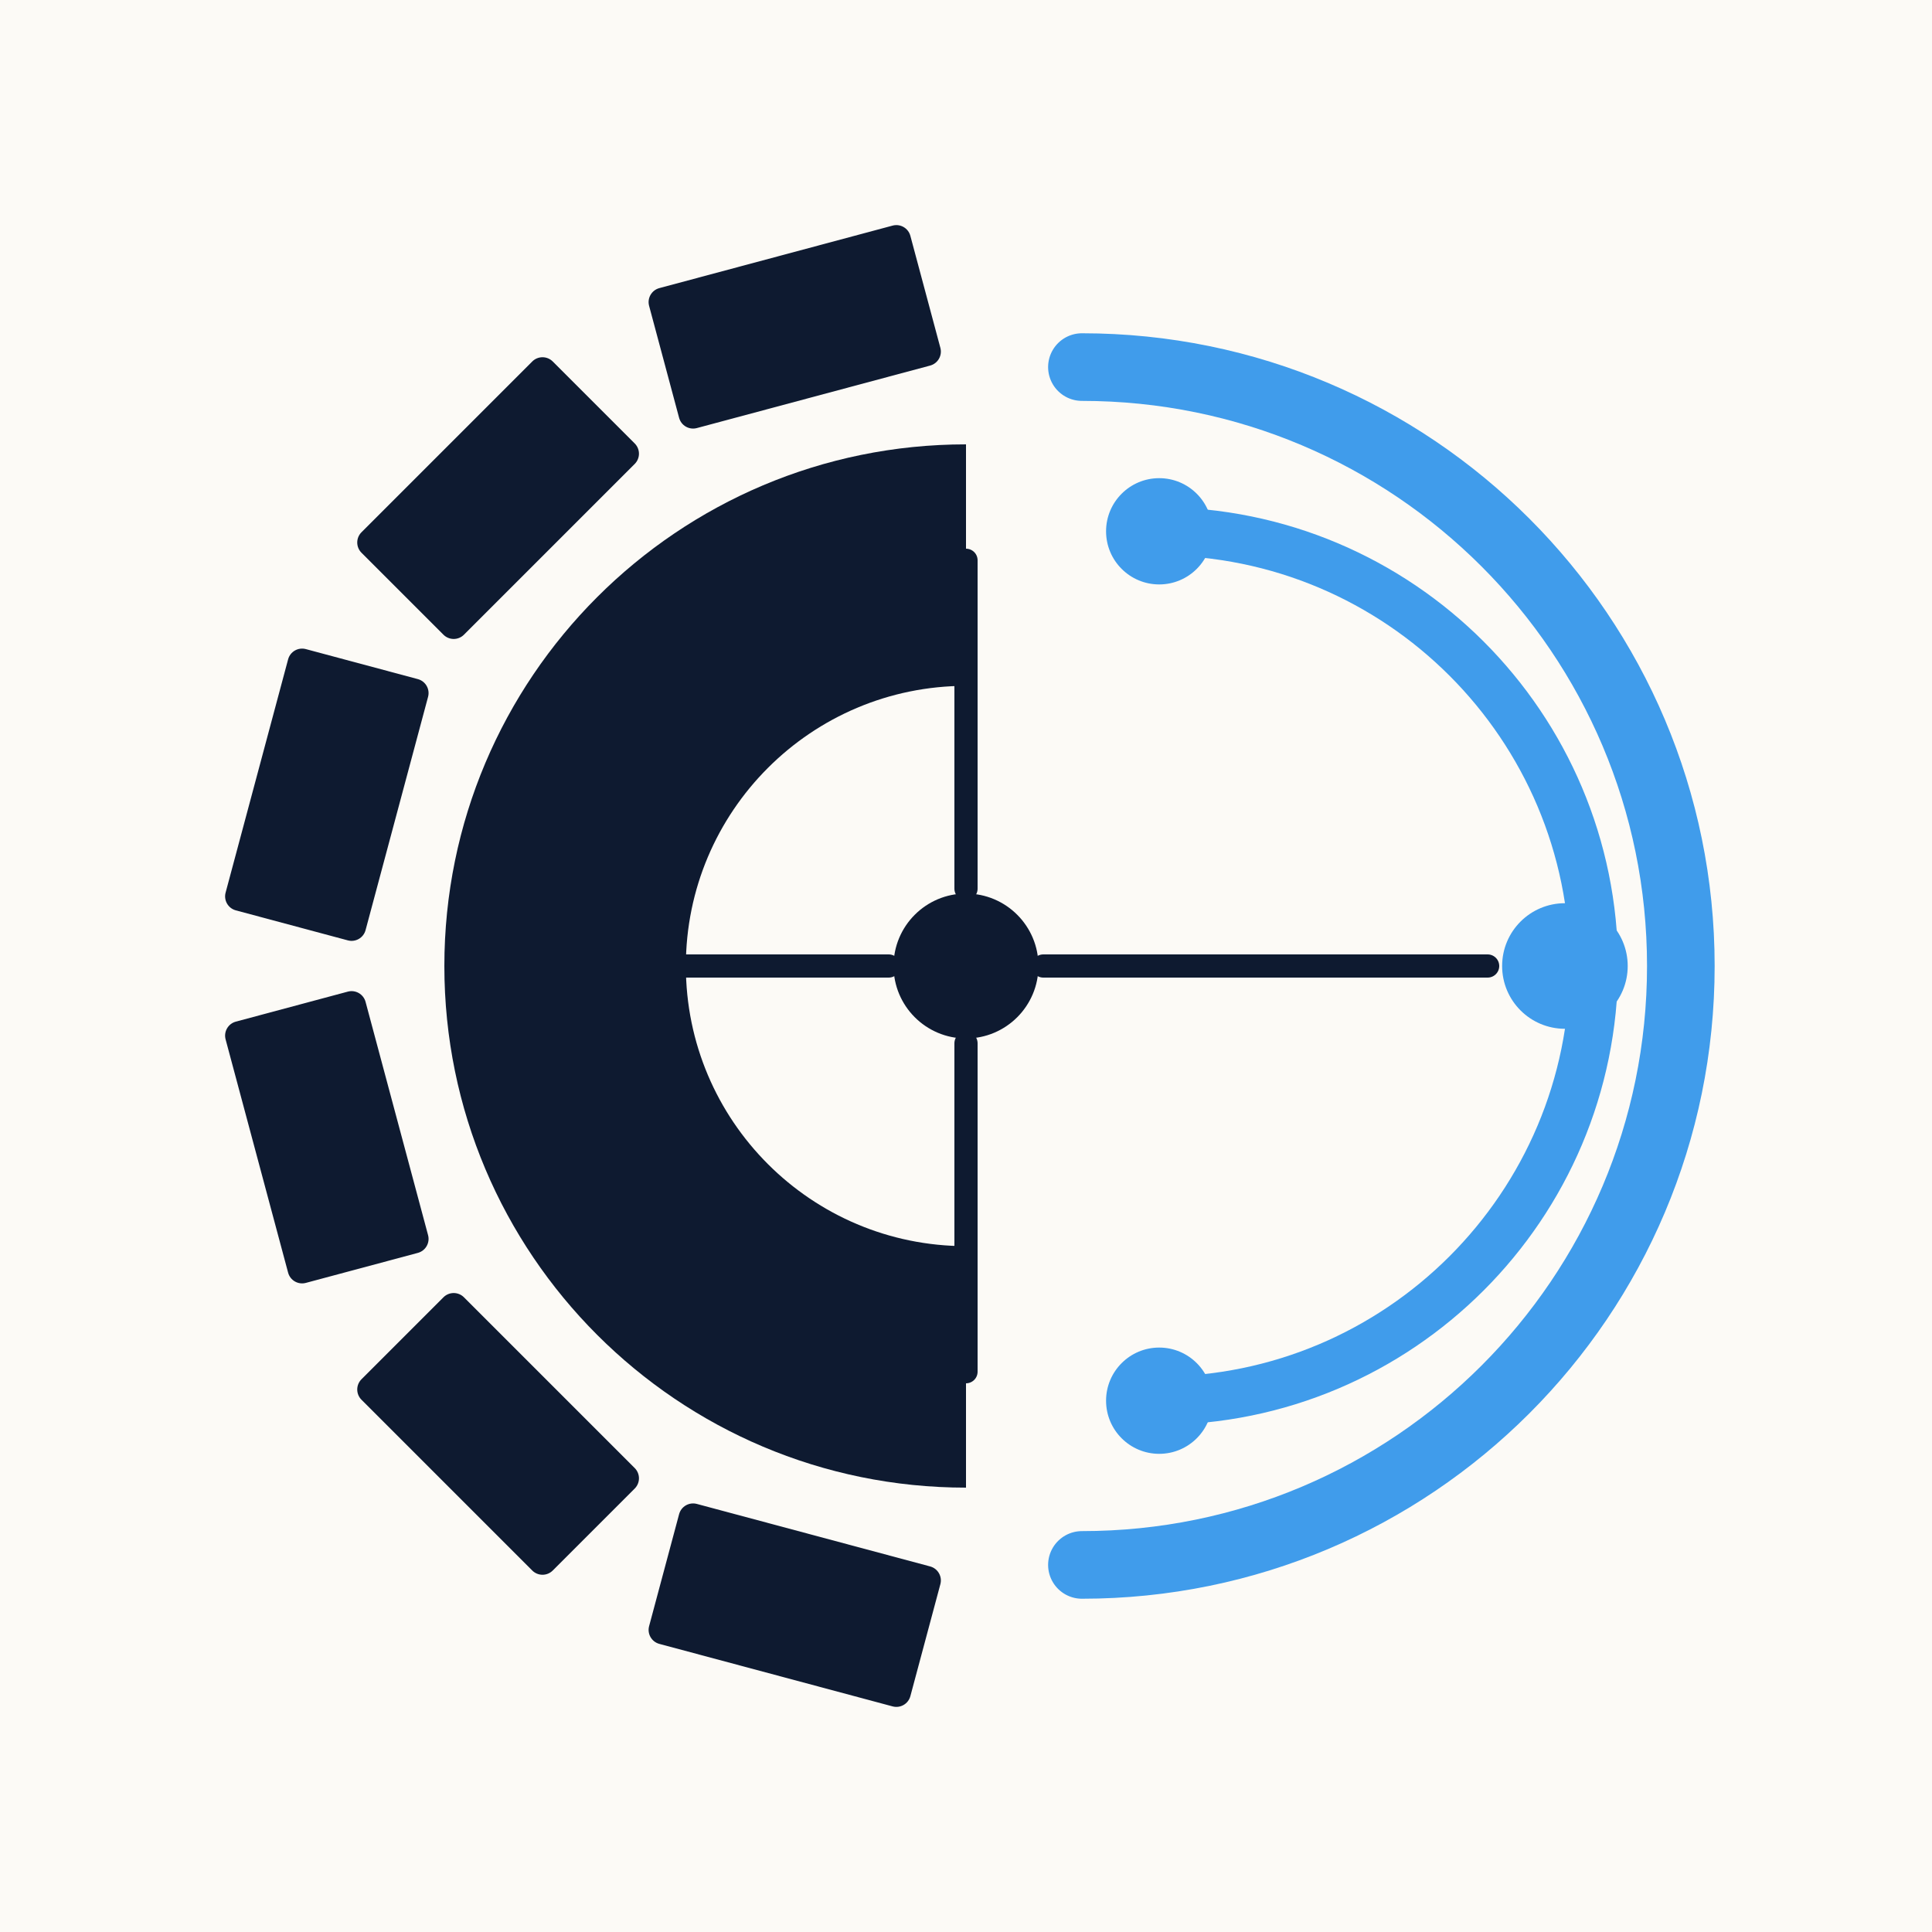
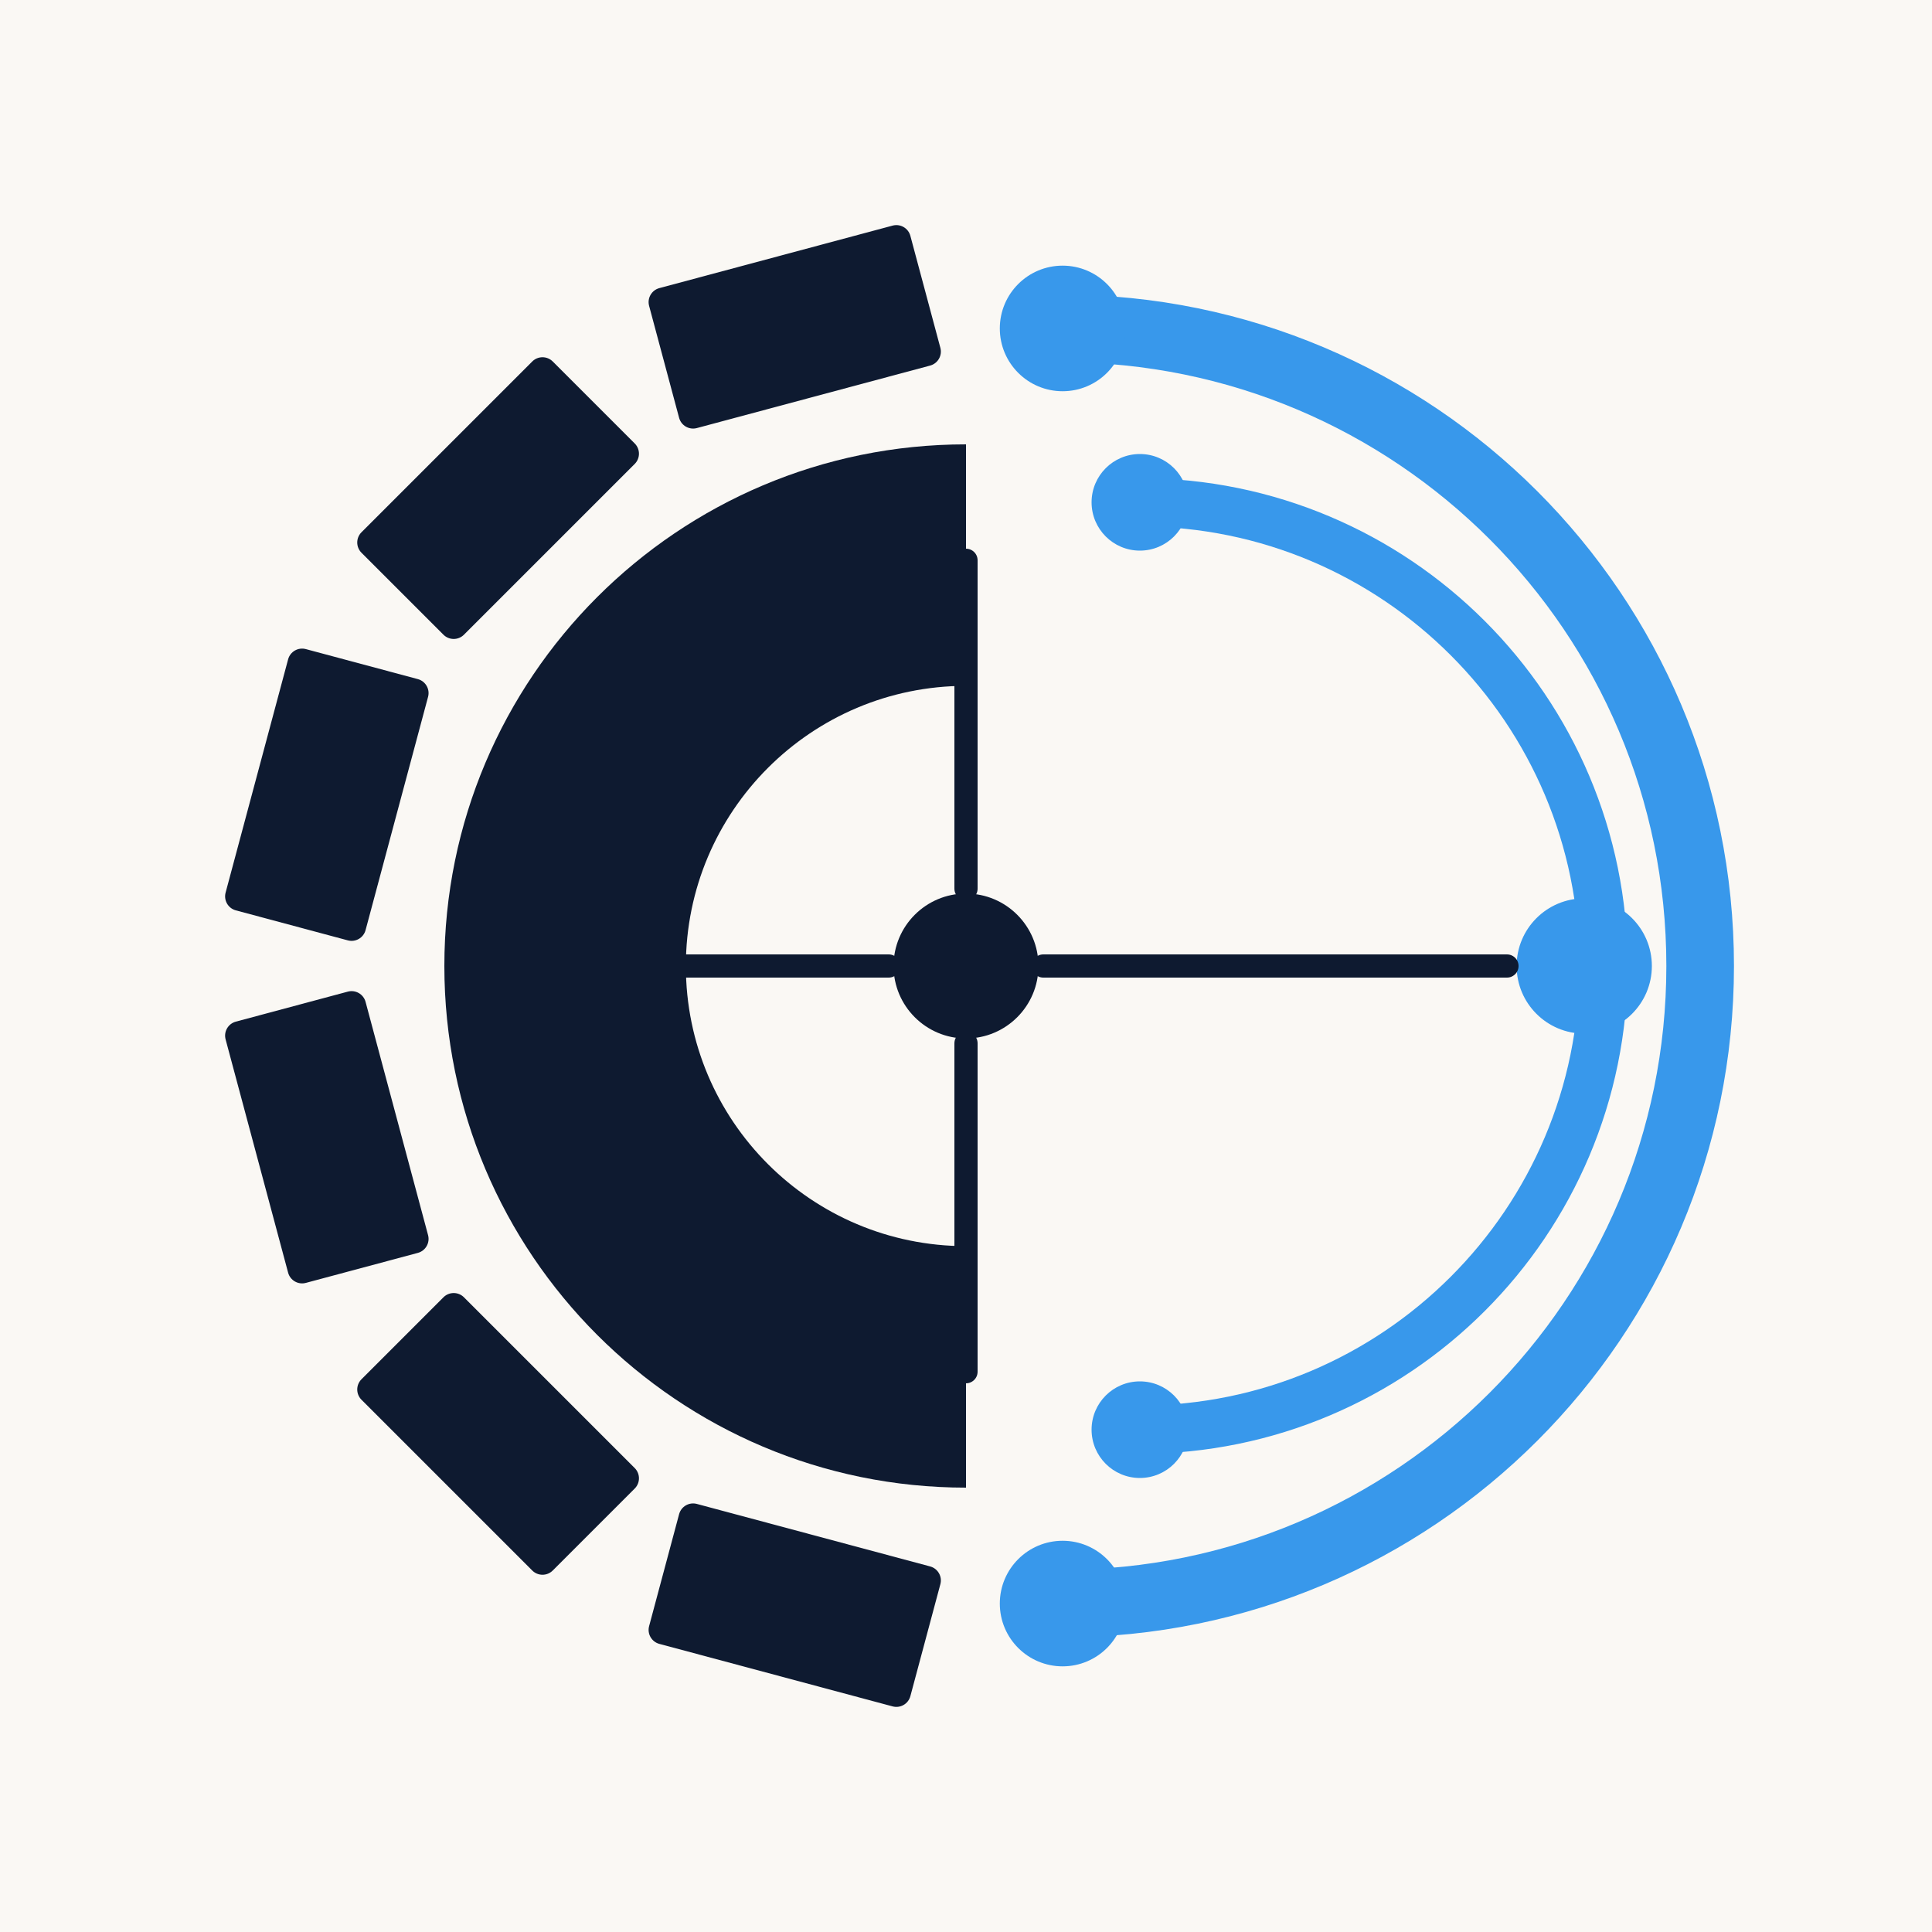
<svg xmlns="http://www.w3.org/2000/svg" viewBox="0 0 200 200" fill="none" role="img" aria-label="ROHLAX logo">
-   <rect width="200" height="200" fill="#FCFAF6" />
+   <rect width="200" height="200" fill="#FAF8F4" />
  <g clip-path="url(#L)">
    <circle cx="100" cy="100" r="54" fill="#0E1A30" />
-     <circle cx="100" cy="100" r="29" fill="#FCFAF6" />
+     <circle cx="100" cy="100" r="29" fill="#FAF8F4" />
    <g fill="#0E1A30">
      <g transform="rotate(-15 100 100)">
        <rect x="86" y="24" width="28" height="15" rx="1.5" />
      </g>
      <g transform="rotate(-45 100 100)">
        <rect x="86" y="24" width="28" height="15" rx="1.5" />
      </g>
      <g transform="rotate(-75 100 100)">
        <rect x="86" y="24" width="28" height="15" rx="1.5" />
      </g>
      <g transform="rotate(-105 100 100)">
        <rect x="86" y="24" width="28" height="15" rx="1.5" />
      </g>
      <g transform="rotate(-135 100 100)">
        <rect x="86" y="24" width="28" height="15" rx="1.5" />
      </g>
      <g transform="rotate(-165 100 100)">
        <rect x="86" y="24" width="28" height="15" rx="1.5" />
      </g>
    </g>
  </g>
-   <path d="M112 38 A62 62 0 0 1 112 162" stroke="#409CEB" stroke-width="7" stroke-linecap="round" fill="none" />
-   <path d="M120 55 A44 44 0 0 1 120 145" stroke="#409CEB" stroke-width="5" stroke-linecap="round" fill="none" />
-   <circle cx="162" cy="100" r="6.5" fill="#409CEB" />
-   <circle cx="120" cy="55" r="5.5" fill="#409CEB" />
-   <circle cx="120" cy="145" r="5.5" fill="#409CEB" />
+   <path d="M110 34 A64 64 0 0 1 110 166" stroke="#3898EB" stroke-width="7" stroke-linecap="round" fill="none" />
+   <path d="M118 52 A44 44 0 0 1 118 148" stroke="#3898EB" stroke-width="5" stroke-linecap="round" fill="none" />
+   <circle cx="110" cy="34" r="6.5" fill="#3898EB" />
+   <circle cx="110" cy="166" r="6.5" fill="#3898EB" />
+   <circle cx="164" cy="100" r="7" fill="#3898EB" />
+   <circle cx="118" cy="52" r="5" fill="#3898EB" />
+   <circle cx="118" cy="148" r="5" fill="#3898EB" />
  <circle cx="100" cy="100" r="7.5" fill="#0E1A30" />
-   <path d="M100 58v34M100 108v34M58 100h34M108 100h46" stroke="#0E1A30" stroke-width="2.4" stroke-linecap="round" />
+   <path d="M100 58v34M100 108v34M58 100h34M108 100h48" stroke="#0E1A30" stroke-width="2.4" stroke-linecap="round" />
  <defs>
    <clipPath id="L">
      <rect width="100" height="200" />
    </clipPath>
  </defs>
</svg>
